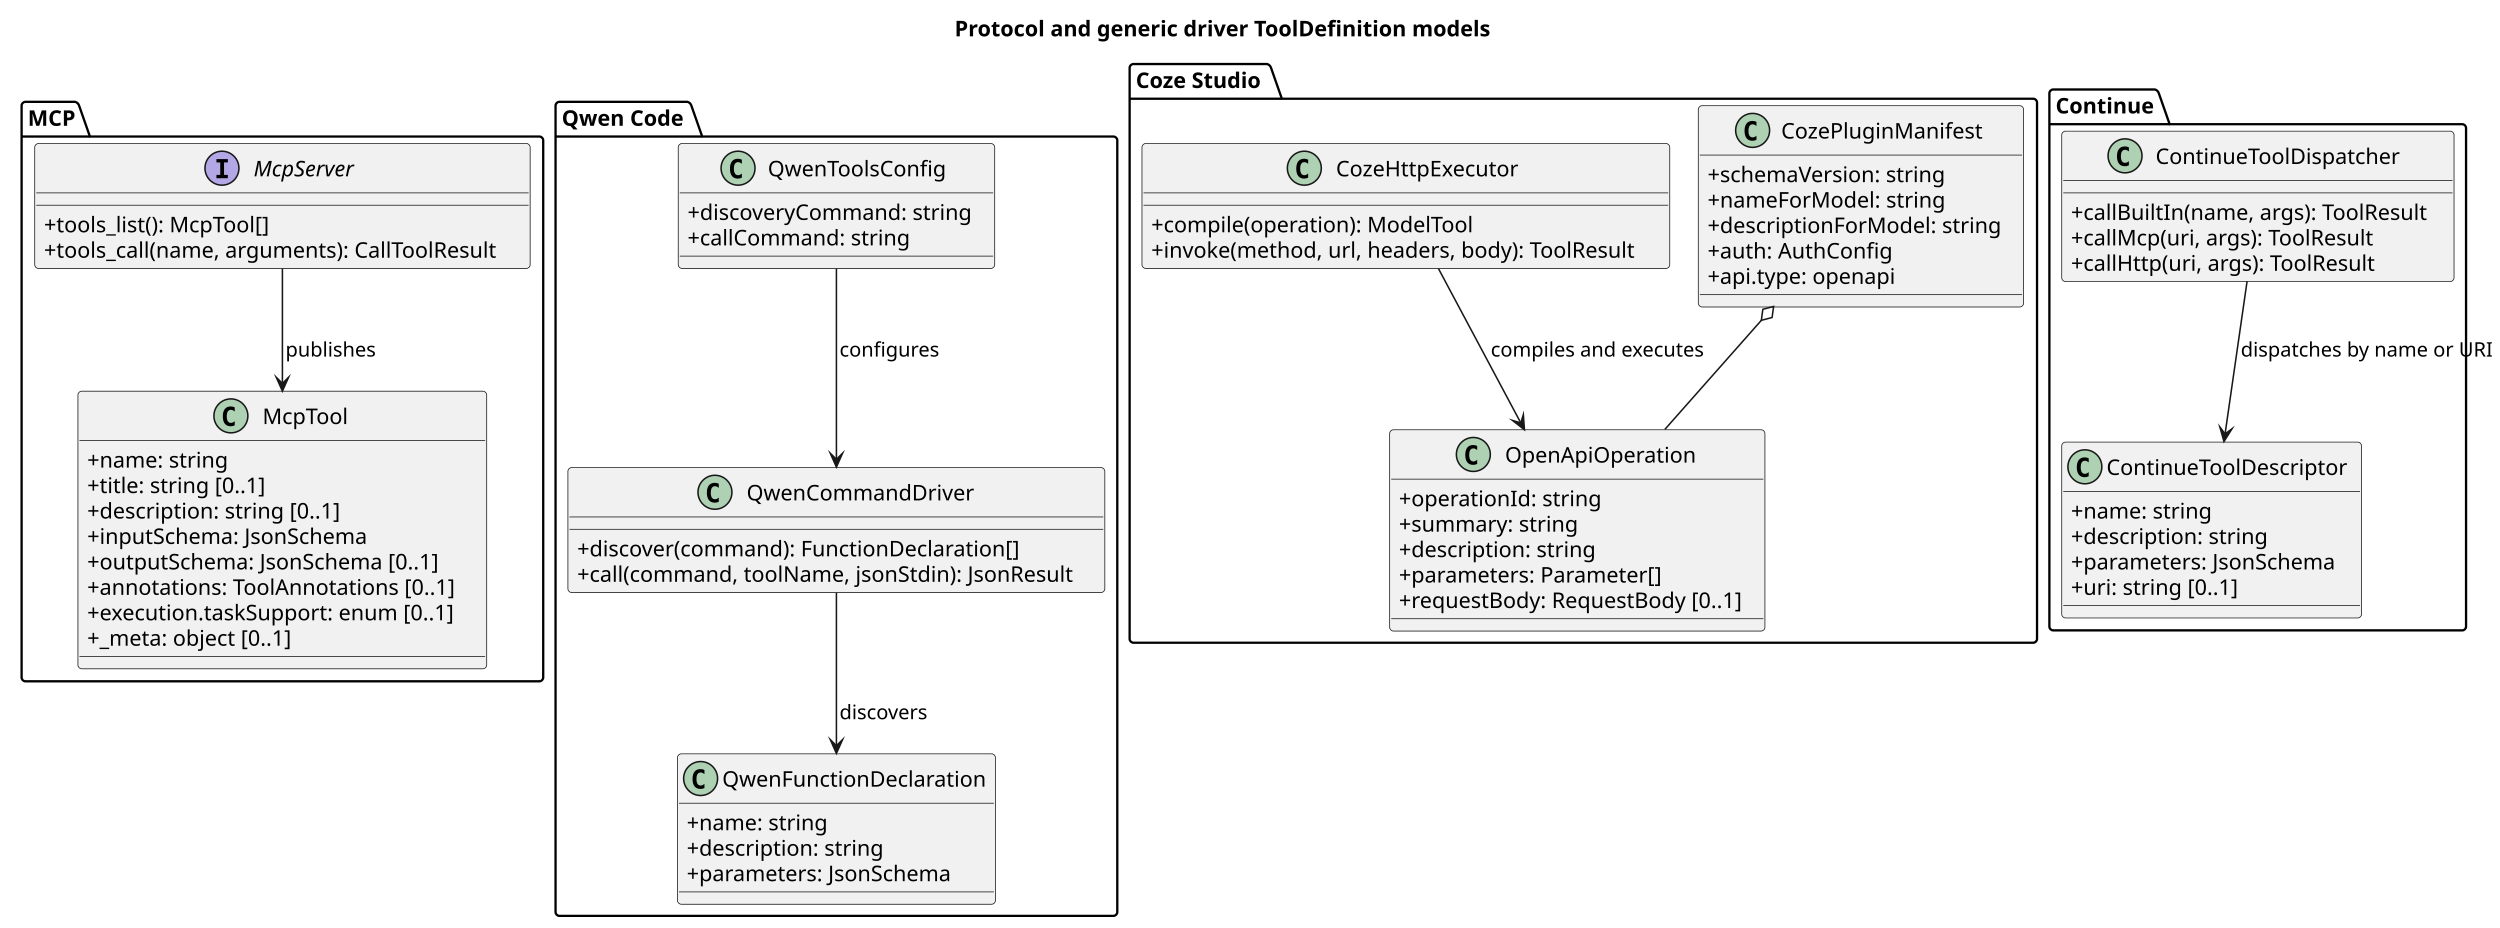
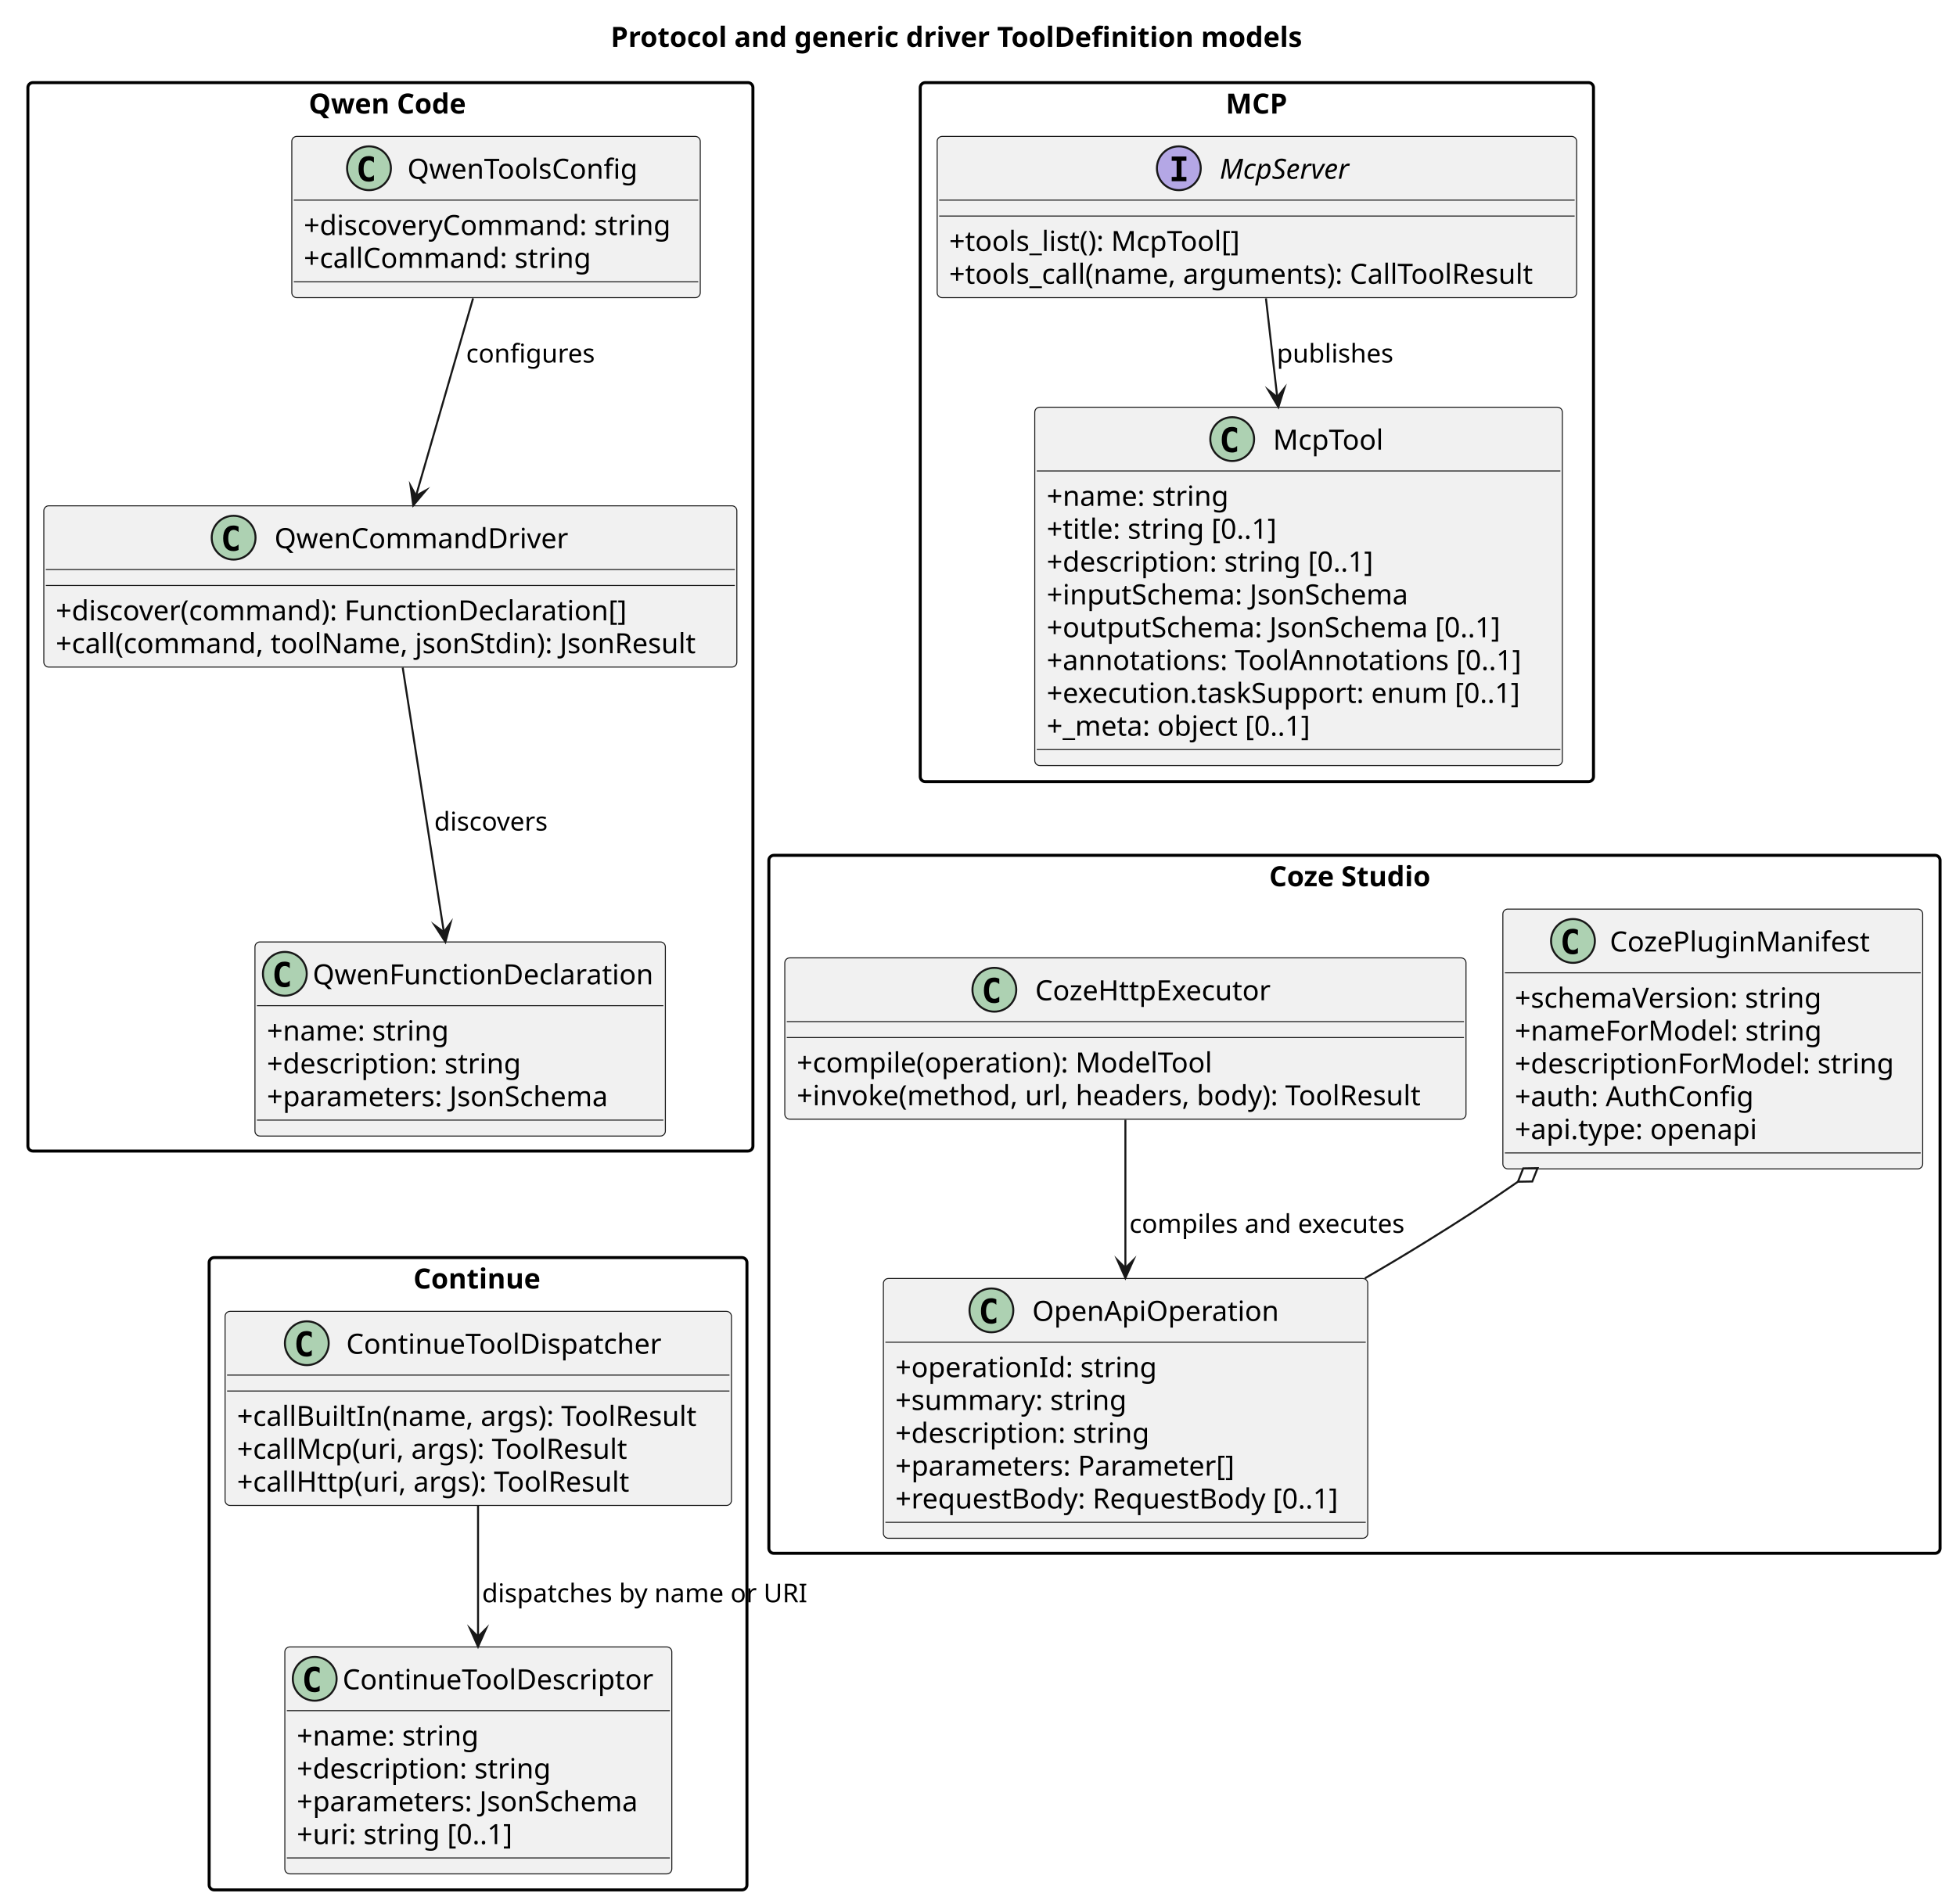
- <svg xmlns="http://www.w3.org/2000/svg" contentStyleType="text/css" data-diagram-type="CLASS" height="601px" preserveAspectRatio="none" style="width:1620px;height:601px;background:#FFFFFF;" version="1.1" viewBox="0 0 1620 601" width="1620px" zoomAndPan="magnify">
+ <svg xmlns="http://www.w3.org/2000/svg" contentStyleType="text/css" data-diagram-type="CLASS" height="956px" preserveAspectRatio="none" style="width:982px;height:956px;background:#FFFFFF;" version="1.1" viewBox="0 0 982 956" width="982px" zoomAndPan="magnify">
  <defs />
  <g>
-     <g class="title" data-source-line="327">
-       <text fill="#000000" font-family="sans-serif" font-size="14" font-weight="700" lengthAdjust="spacing" textLength="361.826" x="618.587" y="23.535">Protocol and generic driver ToolDefinition models</text>
+     <g class="title" data-source-line="352">
+       <text fill="#000000" font-family="sans-serif" font-size="14" font-weight="700" lengthAdjust="spacing" textLength="361.826" x="306.587" y="23.535">Protocol and generic driver ToolDefinition models</text>
    </g>
-     <g class="cluster" data-qualified-name="MCP" data-source-line="332" id="ent0001">
-       <path d="M16.5,65.988 L48.768,65.988 A3.75,3.75 0 0 1 51.268,68.488 L58.268,88.477 L349.5,88.477 A2.5,2.5 0 0 1 352,90.977 L352,438.988 A2.5,2.5 0 0 1 349.5,441.488 L16.5,441.488 A2.5,2.5 0 0 1 14,438.988 L14,68.488 A2.5,2.5 0 0 1 16.5,65.988" fill="none" style="stroke:#000000;stroke-width:1.5;" />
-       <line style="stroke:#000000;stroke-width:1.5;" x1="14" x2="58.268" y1="88.477" y2="88.477" />
-       <text fill="#000000" font-family="sans-serif" font-size="14" font-weight="700" lengthAdjust="spacing" textLength="31.268" x="18" y="81.523">MCP</text>
+     <g class="cluster" data-qualified-name="MCP" data-source-line="361" id="ent0001">
+       <rect fill="none" height="351" rx="2.5" ry="2.5" style="stroke:#000000;stroke-width:1.5;" width="338" x="462" y="41.488" />
+       <text fill="#000000" font-family="sans-serif" font-size="14" font-weight="700" lengthAdjust="spacing" textLength="31.268" x="615.366" y="57.023">MCP</text>
    </g>
-     <g class="cluster" data-qualified-name="Qwen Code" data-source-line="350" id="ent0005">
-       <path d="M362.5,65.988 L445.518,65.988 A3.75,3.75 0 0 1 448.018,68.488 L455.018,88.477 L721.5,88.477 A2.5,2.5 0 0 1 724,90.977 L724,590.988 A2.5,2.5 0 0 1 721.5,593.488 L362.5,593.488 A2.5,2.5 0 0 1 360,590.988 L360,68.488 A2.5,2.5 0 0 1 362.5,65.988" fill="none" style="stroke:#000000;stroke-width:1.5;" />
-       <line style="stroke:#000000;stroke-width:1.5;" x1="360" x2="455.018" y1="88.477" y2="88.477" />
-       <text fill="#000000" font-family="sans-serif" font-size="14" font-weight="700" lengthAdjust="spacing" textLength="82.018" x="364" y="81.523">Qwen Code</text>
+     <g class="cluster" data-qualified-name="Qwen Code" data-source-line="379" id="ent0005">
+       <rect fill="none" height="536.5" rx="2.5" ry="2.5" style="stroke:#000000;stroke-width:1.5;" width="364" x="14" y="41.488" />
+       <text fill="#000000" font-family="sans-serif" font-size="14" font-weight="700" lengthAdjust="spacing" textLength="82.018" x="154.991" y="57.023">Qwen Code</text>
    </g>
-     <g class="cluster" data-qualified-name="Coze Studio" data-source-line="368" id="ent0011">
-       <path d="M734.5,41.488 L821.141,41.488 A3.75,3.75 0 0 1 823.641,43.988 L830.641,63.977 L1317.5,63.977 A2.5,2.5 0 0 1 1320,66.477 L1320,413.988 A2.5,2.5 0 0 1 1317.5,416.488 L734.5,416.488 A2.5,2.5 0 0 1 732,413.988 L732,43.988 A2.5,2.5 0 0 1 734.5,41.488" fill="none" style="stroke:#000000;stroke-width:1.5;" />
-       <line style="stroke:#000000;stroke-width:1.5;" x1="732" x2="830.641" y1="63.977" y2="63.977" />
-       <text fill="#000000" font-family="sans-serif" font-size="14" font-weight="700" lengthAdjust="spacing" textLength="85.641" x="736" y="57.023">Coze Studio</text>
+     <g class="cluster" data-qualified-name="Coze Studio" data-source-line="397" id="ent0011">
+       <rect fill="none" height="350.5" rx="2.5" ry="2.5" style="stroke:#000000;stroke-width:1.5;" width="588" x="386" y="429.488" />
+       <text fill="#000000" font-family="sans-serif" font-size="14" font-weight="700" lengthAdjust="spacing" textLength="85.641" x="637.18" y="445.023">Coze Studio</text>
    </g>
-     <g class="cluster" data-qualified-name="Continue" data-source-line="391" id="ent0017">
-       <path d="M1330.5,57.988 L1396.428,57.988 A3.75,3.75 0 0 1 1398.928,60.488 L1405.928,80.477 L1595.5,80.477 A2.5,2.5 0 0 1 1598,82.977 L1598,405.988 A2.5,2.5 0 0 1 1595.5,408.488 L1330.5,408.488 A2.5,2.5 0 0 1 1328,405.988 L1328,60.488 A2.5,2.5 0 0 1 1330.5,57.988" fill="none" style="stroke:#000000;stroke-width:1.5;" />
-       <line style="stroke:#000000;stroke-width:1.5;" x1="1328" x2="1405.928" y1="80.477" y2="80.477" />
-       <text fill="#000000" font-family="sans-serif" font-size="14" font-weight="700" lengthAdjust="spacing" textLength="64.928" x="1332" y="73.523">Continue</text>
+     <g class="cluster" data-qualified-name="Continue" data-source-line="420" id="ent0017">
+       <rect fill="none" height="317.5" rx="2.5" ry="2.5" style="stroke:#000000;stroke-width:1.5;" width="270" x="105" y="631.488" />
+       <text fill="#000000" font-family="sans-serif" font-size="14" font-weight="700" lengthAdjust="spacing" textLength="64.928" x="207.536" y="647.023">Continue</text>
    </g>
-     <g class="entity" data-qualified-name="MCP.McpTool" data-source-line="333" id="ent0002">
-       <rect fill="#F1F1F1" height="179.906" rx="2.5" ry="2.5" style="stroke:#181818;stroke-width:0.5;" width="264.882" x="50.5" y="253.488" />
-       <ellipse cx="149.621" cy="269.488" fill="#ADD1B2" rx="11" ry="11" style="stroke:#181818;stroke-width:1;" />
-       <path d="M152.094,275.631 Q151.513,275.93 150.874,276.08 Q150.235,276.229 149.529,276.229 Q147.023,276.229 145.703,274.577 Q144.383,272.925 144.383,269.804 Q144.383,266.675 145.703,265.023 Q147.023,263.371 149.529,263.371 Q150.235,263.371 150.882,263.521 Q151.53,263.67 152.094,263.969 L152.094,266.691 Q151.463,266.11 150.87,265.841 Q150.276,265.571 149.645,265.571 Q148.301,265.571 147.616,266.637 Q146.931,267.704 146.931,269.804 Q146.931,271.896 147.616,272.963 Q148.301,274.029 149.645,274.029 Q150.276,274.029 150.87,273.76 Q151.463,273.49 152.094,272.909 Z " fill="#000000" />
-       <text fill="#000000" font-family="sans-serif" font-size="14" lengthAdjust="spacing" textLength="58.14" x="170.121" y="274.779">McpTool</text>
-       <line style="stroke:#181818;stroke-width:0.5;" x1="51.5" x2="314.382" y1="285.488" y2="285.488" />
-       <text fill="#000000" font-family="sans-serif" font-size="14" lengthAdjust="spacing" textLength="96.845" x="56.5" y="303.023">+name: string</text>
-       <text fill="#000000" font-family="sans-serif" font-size="14" lengthAdjust="spacing" textLength="126.02" x="56.5" y="319.512">+title: string [0..1]</text>
-       <text fill="#000000" font-family="sans-serif" font-size="14" lengthAdjust="spacing" textLength="175.731" x="56.5" y="336">+description: string [0..1]</text>
-       <text fill="#000000" font-family="sans-serif" font-size="14" lengthAdjust="spacing" textLength="188.241" x="56.5" y="352.488">+inputSchema: JsonSchema</text>
-       <text fill="#000000" font-family="sans-serif" font-size="14" lengthAdjust="spacing" textLength="238.13" x="56.5" y="368.977">+outputSchema: JsonSchema [0..1]</text>
-       <text fill="#000000" font-family="sans-serif" font-size="14" lengthAdjust="spacing" textLength="252.882" x="56.5" y="385.465">+annotations: ToolAnnotations [0..1]</text>
-       <text fill="#000000" font-family="sans-serif" font-size="14" lengthAdjust="spacing" textLength="251.084" x="56.5" y="401.953">+execution.taskSupport: enum [0..1]</text>
-       <text fill="#000000" font-family="sans-serif" font-size="14" lengthAdjust="spacing" textLength="142.803" x="56.5" y="418.441">+_meta: object [0..1]</text>
-       <line style="stroke:#181818;stroke-width:0.5;" x1="51.5" x2="314.382" y1="425.394" y2="425.394" />
+     <g class="entity" data-qualified-name="MCP.McpTool" data-source-line="362" id="ent0002">
+       <rect fill="#F1F1F1" height="179.906" rx="2.5" ry="2.5" style="stroke:#181818;stroke-width:0.5;" width="264.882" x="519.5" y="204.488" />
+       <ellipse cx="618.621" cy="220.488" fill="#ADD1B2" rx="11" ry="11" style="stroke:#181818;stroke-width:1;" />
+       <path d="M621.094,226.631 Q620.513,226.93 619.874,227.08 Q619.235,227.229 618.529,227.229 Q616.023,227.229 614.703,225.577 Q613.383,223.925 613.383,220.804 Q613.383,217.675 614.703,216.023 Q616.023,214.371 618.529,214.371 Q619.235,214.371 619.882,214.52 Q620.53,214.67 621.094,214.969 L621.094,217.691 Q620.463,217.11 619.87,216.841 Q619.276,216.571 618.645,216.571 Q617.301,216.571 616.616,217.637 Q615.931,218.704 615.931,220.804 Q615.931,222.896 616.616,223.963 Q617.301,225.029 618.645,225.029 Q619.276,225.029 619.87,224.76 Q620.463,224.49 621.094,223.909 Z " fill="#000000" />
+       <text fill="#000000" font-family="sans-serif" font-size="14" lengthAdjust="spacing" textLength="58.14" x="639.121" y="225.779">McpTool</text>
+       <line style="stroke:#181818;stroke-width:0.5;" x1="520.5" x2="783.382" y1="236.488" y2="236.488" />
+       <text fill="#000000" font-family="sans-serif" font-size="14" lengthAdjust="spacing" textLength="96.845" x="525.5" y="254.023">+name: string</text>
+       <text fill="#000000" font-family="sans-serif" font-size="14" lengthAdjust="spacing" textLength="126.02" x="525.5" y="270.512">+title: string [0..1]</text>
+       <text fill="#000000" font-family="sans-serif" font-size="14" lengthAdjust="spacing" textLength="175.731" x="525.5" y="287">+description: string [0..1]</text>
+       <text fill="#000000" font-family="sans-serif" font-size="14" lengthAdjust="spacing" textLength="188.241" x="525.5" y="303.488">+inputSchema: JsonSchema</text>
+       <text fill="#000000" font-family="sans-serif" font-size="14" lengthAdjust="spacing" textLength="238.13" x="525.5" y="319.977">+outputSchema: JsonSchema [0..1]</text>
+       <text fill="#000000" font-family="sans-serif" font-size="14" lengthAdjust="spacing" textLength="252.882" x="525.5" y="336.465">+annotations: ToolAnnotations [0..1]</text>
+       <text fill="#000000" font-family="sans-serif" font-size="14" lengthAdjust="spacing" textLength="251.084" x="525.5" y="352.953">+execution.taskSupport: enum [0..1]</text>
+       <text fill="#000000" font-family="sans-serif" font-size="14" lengthAdjust="spacing" textLength="142.803" x="525.5" y="369.441">+_meta: object [0..1]</text>
+       <line style="stroke:#181818;stroke-width:0.5;" x1="520.5" x2="783.382" y1="376.394" y2="376.394" />
    </g>
-     <g class="entity" data-qualified-name="MCP.McpServer" data-source-line="343" id="ent0003">
-       <rect fill="#F1F1F1" height="80.977" rx="2.5" ry="2.5" style="stroke:#181818;stroke-width:0.5;" width="321.039" x="22.5" y="92.988" />
-       <ellipse cx="143.828" cy="108.988" fill="#B4A7E5" rx="11" ry="11" style="stroke:#181818;stroke-width:1;" />
-       <path d="M140.255,105.253 L140.255,103.095 L147.635,103.095 L147.635,105.253 L145.169,105.253 L145.169,113.33 L147.635,113.33 L147.635,115.488 L140.255,115.488 L140.255,113.33 L142.721,113.33 L142.721,105.253 Z " fill="#000000" />
-       <text fill="#000000" font-family="sans-serif" font-size="14" font-style="italic" lengthAdjust="spacing" textLength="69.884" x="164.328" y="114.279">McpServer</text>
-       <line style="stroke:#181818;stroke-width:0.5;" x1="23.5" x2="342.539" y1="124.988" y2="124.988" />
-       <line style="stroke:#181818;stroke-width:0.5;" x1="23.5" x2="342.539" y1="132.988" y2="132.988" />
-       <text fill="#000000" font-family="sans-serif" font-size="14" lengthAdjust="spacing" textLength="157.425" x="28.5" y="150.523">+tools_list(): McpTool[]</text>
-       <text fill="#000000" font-family="sans-serif" font-size="14" lengthAdjust="spacing" textLength="309.039" x="28.5" y="167.012">+tools_call(name, arguments): CallToolResult</text>
+     <g class="entity" data-qualified-name="MCP.McpServer" data-source-line="372" id="ent0003">
+       <rect fill="#F1F1F1" height="80.977" rx="2.5" ry="2.5" style="stroke:#181818;stroke-width:0.5;" width="321.039" x="470.5" y="68.488" />
+       <ellipse cx="591.828" cy="84.488" fill="#B4A7E5" rx="11" ry="11" style="stroke:#181818;stroke-width:1;" />
+       <path d="M588.255,80.753 L588.255,78.595 L595.635,78.595 L595.635,80.753 L593.169,80.753 L593.169,88.83 L595.635,88.83 L595.635,90.988 L588.255,90.988 L588.255,88.83 L590.721,88.83 L590.721,80.753 Z " fill="#000000" />
+       <text fill="#000000" font-family="sans-serif" font-size="14" font-style="italic" lengthAdjust="spacing" textLength="69.884" x="612.328" y="89.779">McpServer</text>
+       <line style="stroke:#181818;stroke-width:0.5;" x1="471.5" x2="790.539" y1="100.488" y2="100.488" />
+       <line style="stroke:#181818;stroke-width:0.5;" x1="471.5" x2="790.539" y1="108.488" y2="108.488" />
+       <text fill="#000000" font-family="sans-serif" font-size="14" lengthAdjust="spacing" textLength="157.425" x="476.5" y="126.023">+tools_list(): McpTool[]</text>
+       <text fill="#000000" font-family="sans-serif" font-size="14" lengthAdjust="spacing" textLength="309.039" x="476.5" y="142.512">+tools_call(name, arguments): CallToolResult</text>
    </g>
-     <g class="entity" data-qualified-name="Qwen Code.QwenToolsConfig" data-source-line="351" id="ent0006">
-       <rect fill="#F1F1F1" height="80.977" rx="2.5" ry="2.5" style="stroke:#181818;stroke-width:0.5;" width="205.067" x="439.5" y="92.988" />
-       <ellipse cx="478.252" cy="108.988" fill="#ADD1B2" rx="11" ry="11" style="stroke:#181818;stroke-width:1;" />
-       <path d="M480.725,115.131 Q480.144,115.43 479.505,115.58 Q478.866,115.729 478.16,115.729 Q475.653,115.729 474.334,114.077 Q473.014,112.425 473.014,109.304 Q473.014,106.175 474.334,104.523 Q475.653,102.871 478.16,102.871 Q478.866,102.871 479.513,103.02 Q480.161,103.17 480.725,103.469 L480.725,106.191 Q480.094,105.61 479.501,105.341 Q478.907,105.071 478.276,105.071 Q476.932,105.071 476.247,106.138 Q475.562,107.204 475.562,109.304 Q475.562,111.396 476.247,112.463 Q476.932,113.529 478.276,113.529 Q478.907,113.529 479.501,113.26 Q480.094,112.99 480.725,112.409 Z " fill="#000000" />
-       <text fill="#000000" font-family="sans-serif" font-size="14" lengthAdjust="spacing" textLength="120.285" x="497.53" y="114.279">QwenToolsConfig</text>
-       <line style="stroke:#181818;stroke-width:0.5;" x1="440.5" x2="643.567" y1="124.988" y2="124.988" />
-       <text fill="#000000" font-family="sans-serif" font-size="14" lengthAdjust="spacing" textLength="193.067" x="445.5" y="142.523">+discoveryCommand: string</text>
-       <text fill="#000000" font-family="sans-serif" font-size="14" lengthAdjust="spacing" textLength="152.209" x="445.5" y="159.012">+callCommand: string</text>
-       <line style="stroke:#181818;stroke-width:0.5;" x1="440.5" x2="643.567" y1="165.965" y2="165.965" />
+     <g class="entity" data-qualified-name="Qwen Code.QwenToolsConfig" data-source-line="380" id="ent0006">
+       <rect fill="#F1F1F1" height="80.977" rx="2.5" ry="2.5" style="stroke:#181818;stroke-width:0.5;" width="205.067" x="146.5" y="68.488" />
+       <ellipse cx="185.252" cy="84.488" fill="#ADD1B2" rx="11" ry="11" style="stroke:#181818;stroke-width:1;" />
+       <path d="M187.725,90.631 Q187.144,90.93 186.505,91.08 Q185.866,91.229 185.16,91.229 Q182.653,91.229 181.333,89.577 Q180.014,87.925 180.014,84.804 Q180.014,81.675 181.333,80.023 Q182.653,78.371 185.16,78.371 Q185.866,78.371 186.513,78.52 Q187.161,78.67 187.725,78.969 L187.725,81.691 Q187.094,81.11 186.501,80.841 Q185.907,80.571 185.276,80.571 Q183.932,80.571 183.247,81.638 Q182.562,82.704 182.562,84.804 Q182.562,86.896 183.247,87.963 Q183.932,89.029 185.276,89.029 Q185.907,89.029 186.501,88.76 Q187.094,88.49 187.725,87.909 Z " fill="#000000" />
+       <text fill="#000000" font-family="sans-serif" font-size="14" lengthAdjust="spacing" textLength="120.285" x="204.53" y="89.779">QwenToolsConfig</text>
+       <line style="stroke:#181818;stroke-width:0.5;" x1="147.5" x2="350.567" y1="100.488" y2="100.488" />
+       <text fill="#000000" font-family="sans-serif" font-size="14" lengthAdjust="spacing" textLength="193.067" x="152.5" y="118.023">+discoveryCommand: string</text>
+       <text fill="#000000" font-family="sans-serif" font-size="14" lengthAdjust="spacing" textLength="152.209" x="152.5" y="134.512">+callCommand: string</text>
+       <line style="stroke:#181818;stroke-width:0.5;" x1="147.5" x2="350.567" y1="141.465" y2="141.465" />
    </g>
-     <g class="entity" data-qualified-name="Qwen Code.QwenFunctionDeclaration" data-source-line="355" id="ent0007">
-       <rect fill="#F1F1F1" height="97.465" rx="2.5" ry="2.5" style="stroke:#181818;stroke-width:0.5;" width="206.043" x="439" y="488.488" />
-       <ellipse cx="454" cy="504.488" fill="#ADD1B2" rx="11" ry="11" style="stroke:#181818;stroke-width:1;" />
-       <path d="M456.473,510.631 Q455.892,510.93 455.253,511.08 Q454.614,511.229 453.908,511.229 Q451.401,511.229 450.082,509.577 Q448.762,507.925 448.762,504.804 Q448.762,501.675 450.082,500.023 Q451.401,498.371 453.908,498.371 Q454.614,498.371 455.261,498.521 Q455.909,498.67 456.473,498.969 L456.473,501.691 Q455.842,501.11 455.249,500.841 Q454.655,500.571 454.024,500.571 Q452.68,500.571 451.995,501.637 Q451.31,502.704 451.31,504.804 Q451.31,506.896 451.995,507.963 Q452.68,509.029 454.024,509.029 Q454.655,509.029 455.249,508.76 Q455.842,508.49 456.473,507.909 Z " fill="#000000" />
-       <text fill="#000000" font-family="sans-serif" font-size="14" lengthAdjust="spacing" textLength="174.043" x="468" y="509.779">QwenFunctionDeclaration</text>
-       <line style="stroke:#181818;stroke-width:0.5;" x1="440" x2="644.043" y1="520.488" y2="520.488" />
-       <text fill="#000000" font-family="sans-serif" font-size="14" lengthAdjust="spacing" textLength="96.845" x="445" y="538.023">+name: string</text>
-       <text fill="#000000" font-family="sans-serif" font-size="14" lengthAdjust="spacing" textLength="135.632" x="445" y="554.512">+description: string</text>
-       <text fill="#000000" font-family="sans-serif" font-size="14" lengthAdjust="spacing" textLength="177.543" x="445" y="571">+parameters: JsonSchema</text>
-       <line style="stroke:#181818;stroke-width:0.5;" x1="440" x2="644.043" y1="577.953" y2="577.953" />
+     <g class="entity" data-qualified-name="Qwen Code.QwenFunctionDeclaration" data-source-line="384" id="ent0007">
+       <rect fill="#F1F1F1" height="97.465" rx="2.5" ry="2.5" style="stroke:#181818;stroke-width:0.5;" width="206.043" x="128" y="472.988" />
+       <ellipse cx="143" cy="488.988" fill="#ADD1B2" rx="11" ry="11" style="stroke:#181818;stroke-width:1;" />
+       <path d="M145.473,495.131 Q144.892,495.43 144.253,495.58 Q143.614,495.729 142.908,495.729 Q140.401,495.729 139.082,494.077 Q137.762,492.425 137.762,489.304 Q137.762,486.175 139.082,484.523 Q140.401,482.871 142.908,482.871 Q143.614,482.871 144.261,483.021 Q144.909,483.17 145.473,483.469 L145.473,486.191 Q144.842,485.61 144.249,485.341 Q143.655,485.071 143.024,485.071 Q141.68,485.071 140.995,486.137 Q140.31,487.204 140.31,489.304 Q140.31,491.396 140.995,492.463 Q141.68,493.529 143.024,493.529 Q143.655,493.529 144.249,493.26 Q144.842,492.99 145.473,492.409 Z " fill="#000000" />
+       <text fill="#000000" font-family="sans-serif" font-size="14" lengthAdjust="spacing" textLength="174.043" x="157" y="494.279">QwenFunctionDeclaration</text>
+       <line style="stroke:#181818;stroke-width:0.5;" x1="129" x2="333.043" y1="504.988" y2="504.988" />
+       <text fill="#000000" font-family="sans-serif" font-size="14" lengthAdjust="spacing" textLength="96.845" x="134" y="522.523">+name: string</text>
+       <text fill="#000000" font-family="sans-serif" font-size="14" lengthAdjust="spacing" textLength="135.632" x="134" y="539.012">+description: string</text>
+       <text fill="#000000" font-family="sans-serif" font-size="14" lengthAdjust="spacing" textLength="177.543" x="134" y="555.5">+parameters: JsonSchema</text>
+       <line style="stroke:#181818;stroke-width:0.5;" x1="129" x2="333.043" y1="562.453" y2="562.453" />
    </g>
-     <g class="entity" data-qualified-name="Qwen Code.QwenCommandDriver" data-source-line="360" id="ent0008">
-       <rect fill="#F1F1F1" height="80.977" rx="2.5" ry="2.5" style="stroke:#181818;stroke-width:0.5;" width="347.925" x="368" y="302.988" />
-       <ellipse cx="463.29" cy="318.988" fill="#ADD1B2" rx="11" ry="11" style="stroke:#181818;stroke-width:1;" />
-       <path d="M465.763,325.131 Q465.182,325.43 464.543,325.58 Q463.903,325.729 463.198,325.729 Q460.691,325.729 459.371,324.077 Q458.051,322.425 458.051,319.304 Q458.051,316.175 459.371,314.523 Q460.691,312.871 463.198,312.871 Q463.903,312.871 464.551,313.021 Q465.198,313.17 465.763,313.469 L465.763,316.191 Q465.132,315.61 464.538,315.341 Q463.945,315.071 463.314,315.071 Q461.969,315.071 461.284,316.137 Q460.6,317.204 460.6,319.304 Q460.6,321.396 461.284,322.463 Q461.969,323.529 463.314,323.529 Q463.945,323.529 464.538,323.26 Q465.132,322.99 465.763,322.409 Z " fill="#000000" />
-       <text fill="#000000" font-family="sans-serif" font-size="14" lengthAdjust="spacing" textLength="148.846" x="483.79" y="324.279">QwenCommandDriver</text>
-       <line style="stroke:#181818;stroke-width:0.5;" x1="369" x2="714.925" y1="334.988" y2="334.988" />
-       <line style="stroke:#181818;stroke-width:0.5;" x1="369" x2="714.925" y1="342.988" y2="342.988" />
-       <text fill="#000000" font-family="sans-serif" font-size="14" lengthAdjust="spacing" textLength="297.773" x="374" y="360.523">+discover(command): FunctionDeclaration[]</text>
-       <text fill="#000000" font-family="sans-serif" font-size="14" lengthAdjust="spacing" textLength="335.925" x="374" y="377.012">+call(command, toolName, jsonStdin): JsonResult</text>
+     <g class="entity" data-qualified-name="Qwen Code.QwenCommandDriver" data-source-line="389" id="ent0008">
+       <rect fill="#F1F1F1" height="80.977" rx="2.5" ry="2.5" style="stroke:#181818;stroke-width:0.5;" width="347.925" x="22" y="253.988" />
+       <ellipse cx="117.29" cy="269.988" fill="#ADD1B2" rx="11" ry="11" style="stroke:#181818;stroke-width:1;" />
+       <path d="M119.763,276.131 Q119.182,276.43 118.543,276.58 Q117.903,276.729 117.198,276.729 Q114.691,276.729 113.371,275.077 Q112.051,273.425 112.051,270.304 Q112.051,267.175 113.371,265.523 Q114.691,263.871 117.198,263.871 Q117.903,263.871 118.551,264.021 Q119.198,264.17 119.763,264.469 L119.763,267.191 Q119.132,266.61 118.538,266.341 Q117.945,266.071 117.314,266.071 Q115.969,266.071 115.284,267.137 Q114.6,268.204 114.6,270.304 Q114.6,272.396 115.284,273.463 Q115.969,274.529 117.314,274.529 Q117.945,274.529 118.538,274.26 Q119.132,273.99 119.763,273.409 Z " fill="#000000" />
+       <text fill="#000000" font-family="sans-serif" font-size="14" lengthAdjust="spacing" textLength="148.846" x="137.79" y="275.279">QwenCommandDriver</text>
+       <line style="stroke:#181818;stroke-width:0.5;" x1="23" x2="368.925" y1="285.988" y2="285.988" />
+       <line style="stroke:#181818;stroke-width:0.5;" x1="23" x2="368.925" y1="293.988" y2="293.988" />
+       <text fill="#000000" font-family="sans-serif" font-size="14" lengthAdjust="spacing" textLength="297.773" x="28" y="311.523">+discover(command): FunctionDeclaration[]</text>
+       <text fill="#000000" font-family="sans-serif" font-size="14" lengthAdjust="spacing" textLength="335.925" x="28" y="328.012">+call(command, toolName, jsonStdin): JsonResult</text>
    </g>
-     <g class="entity" data-qualified-name="Coze Studio.CozePluginManifest" data-source-line="369" id="ent0012">
-       <rect fill="#F1F1F1" height="130.441" rx="2.5" ry="2.5" style="stroke:#181818;stroke-width:0.5;" width="210.782" x="1100.5" y="68.488" />
-       <ellipse cx="1135.699" cy="84.488" fill="#ADD1B2" rx="11" ry="11" style="stroke:#181818;stroke-width:1;" />
-       <path d="M1138.172,90.631 Q1137.591,90.93 1136.952,91.08 Q1136.313,91.229 1135.607,91.229 Q1133.1,91.229 1131.781,89.577 Q1130.461,87.925 1130.461,84.804 Q1130.461,81.675 1131.781,80.023 Q1133.1,78.371 1135.607,78.371 Q1136.313,78.371 1136.96,78.52 Q1137.608,78.67 1138.172,78.969 L1138.172,81.691 Q1137.541,81.11 1136.948,80.841 Q1136.354,80.571 1135.723,80.571 Q1134.379,80.571 1133.694,81.638 Q1133.009,82.704 1133.009,84.804 Q1133.009,86.896 1133.694,87.963 Q1134.379,89.029 1135.723,89.029 Q1136.354,89.029 1136.948,88.76 Q1137.541,88.49 1138.172,87.909 Z " fill="#000000" />
-       <text fill="#000000" font-family="sans-serif" font-size="14" lengthAdjust="spacing" textLength="133.895" x="1154.188" y="89.779">CozePluginManifest</text>
-       <line style="stroke:#181818;stroke-width:0.5;" x1="1101.5" x2="1310.282" y1="100.488" y2="100.488" />
-       <text fill="#000000" font-family="sans-serif" font-size="14" lengthAdjust="spacing" textLength="162.306" x="1106.5" y="118.023">+schemaVersion: string</text>
-       <text fill="#000000" font-family="sans-serif" font-size="14" lengthAdjust="spacing" textLength="159.995" x="1106.5" y="134.512">+nameForModel: string</text>
-       <text fill="#000000" font-family="sans-serif" font-size="14" lengthAdjust="spacing" textLength="198.782" x="1106.5" y="151">+descriptionForModel: string</text>
-       <text fill="#000000" font-family="sans-serif" font-size="14" lengthAdjust="spacing" textLength="127.504" x="1106.5" y="167.488">+auth: AuthConfig</text>
-       <text fill="#000000" font-family="sans-serif" font-size="14" lengthAdjust="spacing" textLength="128.659" x="1106.5" y="183.977">+api.type: openapi</text>
-       <line style="stroke:#181818;stroke-width:0.5;" x1="1101.5" x2="1310.282" y1="190.93" y2="190.93" />
+     <g class="entity" data-qualified-name="Coze Studio.CozePluginManifest" data-source-line="398" id="ent0012">
+       <rect fill="#F1F1F1" height="130.441" rx="2.5" ry="2.5" style="stroke:#181818;stroke-width:0.5;" width="210.782" x="754.5" y="456.488" />
+       <ellipse cx="789.699" cy="472.488" fill="#ADD1B2" rx="11" ry="11" style="stroke:#181818;stroke-width:1;" />
+       <path d="M792.172,478.631 Q791.591,478.93 790.952,479.08 Q790.313,479.229 789.607,479.229 Q787.1,479.229 785.781,477.577 Q784.461,475.925 784.461,472.804 Q784.461,469.675 785.781,468.023 Q787.1,466.371 789.607,466.371 Q790.313,466.371 790.96,466.521 Q791.608,466.67 792.172,466.969 L792.172,469.691 Q791.541,469.11 790.948,468.841 Q790.354,468.571 789.723,468.571 Q788.379,468.571 787.694,469.637 Q787.009,470.704 787.009,472.804 Q787.009,474.896 787.694,475.963 Q788.379,477.029 789.723,477.029 Q790.354,477.029 790.948,476.76 Q791.541,476.49 792.172,475.909 Z " fill="#000000" />
+       <text fill="#000000" font-family="sans-serif" font-size="14" lengthAdjust="spacing" textLength="133.895" x="808.188" y="477.779">CozePluginManifest</text>
+       <line style="stroke:#181818;stroke-width:0.5;" x1="755.5" x2="964.282" y1="488.488" y2="488.488" />
+       <text fill="#000000" font-family="sans-serif" font-size="14" lengthAdjust="spacing" textLength="162.306" x="760.5" y="506.023">+schemaVersion: string</text>
+       <text fill="#000000" font-family="sans-serif" font-size="14" lengthAdjust="spacing" textLength="159.995" x="760.5" y="522.512">+nameForModel: string</text>
+       <text fill="#000000" font-family="sans-serif" font-size="14" lengthAdjust="spacing" textLength="198.782" x="760.5" y="539">+descriptionForModel: string</text>
+       <text fill="#000000" font-family="sans-serif" font-size="14" lengthAdjust="spacing" textLength="127.504" x="760.5" y="555.488">+auth: AuthConfig</text>
+       <text fill="#000000" font-family="sans-serif" font-size="14" lengthAdjust="spacing" textLength="128.659" x="760.5" y="571.977">+api.type: openapi</text>
+       <line style="stroke:#181818;stroke-width:0.5;" x1="755.5" x2="964.282" y1="578.93" y2="578.93" />
    </g>
-     <g class="entity" data-qualified-name="Coze Studio.OpenApiOperation" data-source-line="376" id="ent0013">
-       <rect fill="#F1F1F1" height="130.441" rx="2.5" ry="2.5" style="stroke:#181818;stroke-width:0.5;" width="243.171" x="900.5" y="278.488" />
-       <ellipse cx="954.73" cy="294.488" fill="#ADD1B2" rx="11" ry="11" style="stroke:#181818;stroke-width:1;" />
-       <path d="M957.203,300.631 Q956.622,300.93 955.982,301.08 Q955.343,301.229 954.638,301.229 Q952.131,301.229 950.811,299.577 Q949.491,297.925 949.491,294.804 Q949.491,291.675 950.811,290.023 Q952.131,288.371 954.638,288.371 Q955.343,288.371 955.991,288.521 Q956.638,288.67 957.203,288.969 L957.203,291.691 Q956.572,291.11 955.978,290.841 Q955.385,290.571 954.754,290.571 Q953.409,290.571 952.724,291.637 Q952.04,292.704 952.04,294.804 Q952.04,296.896 952.724,297.963 Q953.409,299.029 954.754,299.029 Q955.385,299.029 955.978,298.76 Q956.572,298.49 957.203,297.909 Z " fill="#000000" />
-       <text fill="#000000" font-family="sans-serif" font-size="14" lengthAdjust="spacing" textLength="126.212" x="975.23" y="299.779">OpenApiOperation</text>
-       <line style="stroke:#181818;stroke-width:0.5;" x1="901.5" x2="1142.671" y1="310.488" y2="310.488" />
-       <text fill="#000000" font-family="sans-serif" font-size="14" lengthAdjust="spacing" textLength="137.642" x="906.5" y="328.023">+operationId: string</text>
-       <text fill="#000000" font-family="sans-serif" font-size="14" lengthAdjust="spacing" textLength="122.295" x="906.5" y="344.512">+summary: string</text>
-       <text fill="#000000" font-family="sans-serif" font-size="14" lengthAdjust="spacing" textLength="135.632" x="906.5" y="361">+description: string</text>
-       <text fill="#000000" font-family="sans-serif" font-size="14" lengthAdjust="spacing" textLength="174.433" x="906.5" y="377.488">+parameters: Parameter[]</text>
-       <text fill="#000000" font-family="sans-serif" font-size="14" lengthAdjust="spacing" textLength="231.171" x="906.5" y="393.977">+requestBody: RequestBody [0..1]</text>
-       <line style="stroke:#181818;stroke-width:0.5;" x1="901.5" x2="1142.671" y1="400.93" y2="400.93" />
+     <g class="entity" data-qualified-name="Coze Studio.OpenApiOperation" data-source-line="405" id="ent0013">
+       <rect fill="#F1F1F1" height="130.441" rx="2.5" ry="2.5" style="stroke:#181818;stroke-width:0.5;" width="243.171" x="443.5" y="641.988" />
+       <ellipse cx="497.729" cy="657.988" fill="#ADD1B2" rx="11" ry="11" style="stroke:#181818;stroke-width:1;" />
+       <path d="M500.203,664.131 Q499.622,664.43 498.982,664.58 Q498.343,664.729 497.638,664.729 Q495.131,664.729 493.811,663.077 Q492.491,661.425 492.491,658.304 Q492.491,655.175 493.811,653.523 Q495.131,651.871 497.638,651.871 Q498.343,651.871 498.991,652.02 Q499.638,652.17 500.203,652.469 L500.203,655.191 Q499.572,654.61 498.978,654.341 Q498.385,654.071 497.754,654.071 Q496.409,654.071 495.724,655.138 Q495.04,656.204 495.04,658.304 Q495.04,660.396 495.724,661.463 Q496.409,662.529 497.754,662.529 Q498.385,662.529 498.978,662.26 Q499.572,661.99 500.203,661.409 Z " fill="#000000" />
+       <text fill="#000000" font-family="sans-serif" font-size="14" lengthAdjust="spacing" textLength="126.212" x="518.23" y="663.279">OpenApiOperation</text>
+       <line style="stroke:#181818;stroke-width:0.5;" x1="444.5" x2="685.671" y1="673.988" y2="673.988" />
+       <text fill="#000000" font-family="sans-serif" font-size="14" lengthAdjust="spacing" textLength="137.642" x="449.5" y="691.523">+operationId: string</text>
+       <text fill="#000000" font-family="sans-serif" font-size="14" lengthAdjust="spacing" textLength="122.295" x="449.5" y="708.012">+summary: string</text>
+       <text fill="#000000" font-family="sans-serif" font-size="14" lengthAdjust="spacing" textLength="135.632" x="449.5" y="724.5">+description: string</text>
+       <text fill="#000000" font-family="sans-serif" font-size="14" lengthAdjust="spacing" textLength="174.433" x="449.5" y="740.988">+parameters: Parameter[]</text>
+       <text fill="#000000" font-family="sans-serif" font-size="14" lengthAdjust="spacing" textLength="231.171" x="449.5" y="757.477">+requestBody: RequestBody [0..1]</text>
+       <line style="stroke:#181818;stroke-width:0.5;" x1="444.5" x2="685.671" y1="764.43" y2="764.43" />
    </g>
-     <g class="entity" data-qualified-name="Coze Studio.CozeHttpExecutor" data-source-line="383" id="ent0014">
-       <rect fill="#F1F1F1" height="80.977" rx="2.5" ry="2.5" style="stroke:#181818;stroke-width:0.5;" width="341.998" x="740" y="92.988" />
-       <ellipse cx="845.208" cy="108.988" fill="#ADD1B2" rx="11" ry="11" style="stroke:#181818;stroke-width:1;" />
-       <path d="M847.682,115.131 Q847.101,115.43 846.461,115.58 Q845.822,115.729 845.117,115.729 Q842.61,115.729 841.29,114.077 Q839.97,112.425 839.97,109.304 Q839.97,106.175 841.29,104.523 Q842.61,102.871 845.117,102.871 Q845.822,102.871 846.47,103.02 Q847.117,103.17 847.682,103.469 L847.682,106.191 Q847.051,105.61 846.457,105.341 Q845.864,105.071 845.233,105.071 Q843.888,105.071 843.203,106.138 Q842.519,107.204 842.519,109.304 Q842.519,111.396 843.203,112.463 Q843.888,113.529 845.233,113.529 Q845.864,113.529 846.457,113.26 Q847.051,112.99 847.682,112.409 Z " fill="#000000" />
-       <text fill="#000000" font-family="sans-serif" font-size="14" lengthAdjust="spacing" textLength="123.081" x="865.708" y="114.279">CozeHttpExecutor</text>
-       <line style="stroke:#181818;stroke-width:0.5;" x1="741" x2="1080.998" y1="124.988" y2="124.988" />
-       <line style="stroke:#181818;stroke-width:0.5;" x1="741" x2="1080.998" y1="132.988" y2="132.988" />
-       <text fill="#000000" font-family="sans-serif" font-size="14" lengthAdjust="spacing" textLength="219.297" x="746" y="150.523">+compile(operation): ModelTool</text>
-       <text fill="#000000" font-family="sans-serif" font-size="14" lengthAdjust="spacing" textLength="329.998" x="746" y="167.012">+invoke(method, url, headers, body): ToolResult</text>
+     <g class="entity" data-qualified-name="Coze Studio.CozeHttpExecutor" data-source-line="412" id="ent0014">
+       <rect fill="#F1F1F1" height="80.977" rx="2.5" ry="2.5" style="stroke:#181818;stroke-width:0.5;" width="341.998" x="394" y="480.988" />
+       <ellipse cx="499.209" cy="496.988" fill="#ADD1B2" rx="11" ry="11" style="stroke:#181818;stroke-width:1;" />
+       <path d="M501.682,503.131 Q501.101,503.43 500.461,503.58 Q499.822,503.729 499.117,503.729 Q496.61,503.729 495.29,502.077 Q493.97,500.425 493.97,497.304 Q493.97,494.175 495.29,492.523 Q496.61,490.871 499.117,490.871 Q499.822,490.871 500.47,491.021 Q501.117,491.17 501.682,491.469 L501.682,494.191 Q501.051,493.61 500.457,493.341 Q499.864,493.071 499.233,493.071 Q497.888,493.071 497.203,494.137 Q496.519,495.204 496.519,497.304 Q496.519,499.396 497.203,500.463 Q497.888,501.529 499.233,501.529 Q499.864,501.529 500.457,501.26 Q501.051,500.99 501.682,500.409 Z " fill="#000000" />
+       <text fill="#000000" font-family="sans-serif" font-size="14" lengthAdjust="spacing" textLength="123.081" x="519.708" y="502.279">CozeHttpExecutor</text>
+       <line style="stroke:#181818;stroke-width:0.5;" x1="395" x2="734.998" y1="512.988" y2="512.988" />
+       <line style="stroke:#181818;stroke-width:0.5;" x1="395" x2="734.998" y1="520.988" y2="520.988" />
+       <text fill="#000000" font-family="sans-serif" font-size="14" lengthAdjust="spacing" textLength="219.297" x="400" y="538.523">+compile(operation): ModelTool</text>
+       <text fill="#000000" font-family="sans-serif" font-size="14" lengthAdjust="spacing" textLength="329.998" x="400" y="555.012">+invoke(method, url, headers, body): ToolResult</text>
    </g>
-     <g class="entity" data-qualified-name="Continue.ContinueToolDescriptor" data-source-line="392" id="ent0018">
-       <rect fill="#F1F1F1" height="113.953" rx="2.5" ry="2.5" style="stroke:#181818;stroke-width:0.5;" width="194.278" x="1336" y="286.488" />
-       <ellipse cx="1351" cy="302.488" fill="#ADD1B2" rx="11" ry="11" style="stroke:#181818;stroke-width:1;" />
-       <path d="M1353.473,308.631 Q1352.892,308.93 1352.253,309.08 Q1351.614,309.229 1350.908,309.229 Q1348.401,309.229 1347.082,307.577 Q1345.762,305.925 1345.762,302.804 Q1345.762,299.675 1347.082,298.023 Q1348.401,296.371 1350.908,296.371 Q1351.614,296.371 1352.261,296.521 Q1352.909,296.67 1353.473,296.969 L1353.473,299.691 Q1352.842,299.11 1352.249,298.841 Q1351.655,298.571 1351.024,298.571 Q1349.68,298.571 1348.995,299.637 Q1348.31,300.704 1348.31,302.804 Q1348.31,304.896 1348.995,305.963 Q1349.68,307.029 1351.024,307.029 Q1351.655,307.029 1352.249,306.76 Q1352.842,306.49 1353.473,305.909 Z " fill="#000000" />
-       <text fill="#000000" font-family="sans-serif" font-size="14" lengthAdjust="spacing" textLength="162.278" x="1365" y="307.779">ContinueToolDescriptor</text>
-       <line style="stroke:#181818;stroke-width:0.5;" x1="1337" x2="1529.278" y1="318.488" y2="318.488" />
-       <text fill="#000000" font-family="sans-serif" font-size="14" lengthAdjust="spacing" textLength="96.845" x="1342" y="336.023">+name: string</text>
-       <text fill="#000000" font-family="sans-serif" font-size="14" lengthAdjust="spacing" textLength="135.632" x="1342" y="352.512">+description: string</text>
-       <text fill="#000000" font-family="sans-serif" font-size="14" lengthAdjust="spacing" textLength="177.543" x="1342" y="369">+parameters: JsonSchema</text>
-       <text fill="#000000" font-family="sans-serif" font-size="14" lengthAdjust="spacing" textLength="118.118" x="1342" y="385.488">+uri: string [0..1]</text>
-       <line style="stroke:#181818;stroke-width:0.5;" x1="1337" x2="1529.278" y1="392.441" y2="392.441" />
+     <g class="entity" data-qualified-name="Continue.ContinueToolDescriptor" data-source-line="421" id="ent0018">
+       <rect fill="#F1F1F1" height="113.953" rx="2.5" ry="2.5" style="stroke:#181818;stroke-width:0.5;" width="194.278" x="143" y="826.988" />
+       <ellipse cx="158" cy="842.988" fill="#ADD1B2" rx="11" ry="11" style="stroke:#181818;stroke-width:1;" />
+       <path d="M160.473,849.131 Q159.892,849.43 159.253,849.58 Q158.614,849.729 157.908,849.729 Q155.401,849.729 154.082,848.077 Q152.762,846.425 152.762,843.304 Q152.762,840.175 154.082,838.523 Q155.401,836.871 157.908,836.871 Q158.614,836.871 159.261,837.02 Q159.909,837.17 160.473,837.469 L160.473,840.191 Q159.842,839.61 159.249,839.341 Q158.655,839.071 158.024,839.071 Q156.68,839.071 155.995,840.138 Q155.31,841.204 155.31,843.304 Q155.31,845.396 155.995,846.463 Q156.68,847.529 158.024,847.529 Q158.655,847.529 159.249,847.26 Q159.842,846.99 160.473,846.409 Z " fill="#000000" />
+       <text fill="#000000" font-family="sans-serif" font-size="14" lengthAdjust="spacing" textLength="162.278" x="172" y="848.279">ContinueToolDescriptor</text>
+       <line style="stroke:#181818;stroke-width:0.5;" x1="144" x2="336.278" y1="858.988" y2="858.988" />
+       <text fill="#000000" font-family="sans-serif" font-size="14" lengthAdjust="spacing" textLength="96.845" x="149" y="876.523">+name: string</text>
+       <text fill="#000000" font-family="sans-serif" font-size="14" lengthAdjust="spacing" textLength="135.632" x="149" y="893.012">+description: string</text>
+       <text fill="#000000" font-family="sans-serif" font-size="14" lengthAdjust="spacing" textLength="177.543" x="149" y="909.5">+parameters: JsonSchema</text>
+       <text fill="#000000" font-family="sans-serif" font-size="14" lengthAdjust="spacing" textLength="118.118" x="149" y="925.988">+uri: string [0..1]</text>
+       <line style="stroke:#181818;stroke-width:0.5;" x1="144" x2="336.278" y1="932.941" y2="932.941" />
    </g>
-     <g class="entity" data-qualified-name="Continue.ContinueToolDispatcher" data-source-line="398" id="ent0019">
-       <rect fill="#F1F1F1" height="97.465" rx="2.5" ry="2.5" style="stroke:#181818;stroke-width:0.5;" width="254.218" x="1336" y="84.988" />
-       <ellipse cx="1377.031" cy="100.988" fill="#ADD1B2" rx="11" ry="11" style="stroke:#181818;stroke-width:1;" />
-       <path d="M1379.505,107.131 Q1378.924,107.43 1378.284,107.58 Q1377.645,107.729 1376.94,107.729 Q1374.433,107.729 1373.113,106.077 Q1371.793,104.425 1371.793,101.304 Q1371.793,98.175 1373.113,96.523 Q1374.433,94.871 1376.94,94.871 Q1377.645,94.871 1378.293,95.02 Q1378.94,95.17 1379.505,95.469 L1379.505,98.191 Q1378.874,97.61 1378.28,97.341 Q1377.687,97.071 1377.056,97.071 Q1375.711,97.071 1375.026,98.138 Q1374.341,99.204 1374.341,101.304 Q1374.341,103.396 1375.026,104.463 Q1375.711,105.529 1377.056,105.529 Q1377.687,105.529 1378.28,105.26 Q1378.874,104.99 1379.505,104.409 Z " fill="#000000" />
-       <text fill="#000000" font-family="sans-serif" font-size="14" lengthAdjust="spacing" textLength="164.37" x="1396.816" y="106.279">ContinueToolDispatcher</text>
-       <line style="stroke:#181818;stroke-width:0.5;" x1="1337" x2="1589.218" y1="116.988" y2="116.988" />
-       <line style="stroke:#181818;stroke-width:0.5;" x1="1337" x2="1589.218" y1="124.988" y2="124.988" />
-       <text fill="#000000" font-family="sans-serif" font-size="14" lengthAdjust="spacing" textLength="242.218" x="1342" y="142.523">+callBuiltIn(name, args): ToolResult</text>
-       <text fill="#000000" font-family="sans-serif" font-size="14" lengthAdjust="spacing" textLength="208.64" x="1342" y="159.012">+callMcp(uri, args): ToolResult</text>
-       <text fill="#000000" font-family="sans-serif" font-size="14" lengthAdjust="spacing" textLength="210.171" x="1342" y="175.5">+callHttp(uri, args): ToolResult</text>
+     <g class="entity" data-qualified-name="Continue.ContinueToolDispatcher" data-source-line="427" id="ent0019">
+       <rect fill="#F1F1F1" height="97.465" rx="2.5" ry="2.5" style="stroke:#181818;stroke-width:0.5;" width="254.218" x="113" y="658.488" />
+       <ellipse cx="154.031" cy="674.488" fill="#ADD1B2" rx="11" ry="11" style="stroke:#181818;stroke-width:1;" />
+       <path d="M156.505,680.631 Q155.923,680.93 155.284,681.08 Q154.645,681.229 153.94,681.229 Q151.433,681.229 150.113,679.577 Q148.793,677.925 148.793,674.804 Q148.793,671.675 150.113,670.023 Q151.433,668.371 153.94,668.371 Q154.645,668.371 155.293,668.52 Q155.94,668.67 156.505,668.969 L156.505,671.691 Q155.874,671.11 155.28,670.841 Q154.687,670.571 154.056,670.571 Q152.711,670.571 152.026,671.638 Q151.341,672.704 151.341,674.804 Q151.341,676.896 152.026,677.963 Q152.711,679.029 154.056,679.029 Q154.687,679.029 155.28,678.76 Q155.874,678.49 156.505,677.909 Z " fill="#000000" />
+       <text fill="#000000" font-family="sans-serif" font-size="14" lengthAdjust="spacing" textLength="164.37" x="173.816" y="679.779">ContinueToolDispatcher</text>
+       <line style="stroke:#181818;stroke-width:0.5;" x1="114" x2="366.218" y1="690.488" y2="690.488" />
+       <line style="stroke:#181818;stroke-width:0.5;" x1="114" x2="366.218" y1="698.488" y2="698.488" />
+       <text fill="#000000" font-family="sans-serif" font-size="14" lengthAdjust="spacing" textLength="242.218" x="119" y="716.023">+callBuiltIn(name, args): ToolResult</text>
+       <text fill="#000000" font-family="sans-serif" font-size="14" lengthAdjust="spacing" textLength="208.64" x="119" y="732.512">+callMcp(uri, args): ToolResult</text>
+       <text fill="#000000" font-family="sans-serif" font-size="14" lengthAdjust="spacing" textLength="210.171" x="119" y="749">+callHttp(uri, args): ToolResult</text>
    </g>
    <g class="link" data-entity-1="ent0003" data-entity-2="ent0002" data-link-type="dependency" id="lnk4">
-       <polygon fill="#181818" points="183,253.465,187,244.465,183,248.465,179,244.465,183,253.465" style="stroke:#181818;stroke-width:1;stroke-linejoin:miter;stroke-miterlimit:10;" />
-       <path d="M183,174.101 C183,196.614 183,220.764 183,248.465" fill="none" style="stroke:#181818;stroke-width:1;" />
-       <text fill="#000000" font-family="sans-serif" font-size="13" lengthAdjust="spacing" textLength="60.512" x="185" y="231.057">publishes</text>
+       <polygon fill="#181818" points="641.806,204.415,644.757,195.019,641.238,199.448,636.809,195.929,641.806,204.415" style="stroke:#181818;stroke-width:1;stroke-linejoin:miter;stroke-miterlimit:10;" />
+       <path d="M635.557,149.805 C637.402,165.933 639.045,180.284 641.238,199.448" fill="none" style="stroke:#181818;stroke-width:1;" />
+       <text fill="#000000" font-family="sans-serif" font-size="13" lengthAdjust="spacing" textLength="60.512" x="641" y="182.057">publishes</text>
    </g>
    <g class="link" data-entity-1="ent0006" data-entity-2="ent0008" data-link-type="dependency" id="lnk9">
-       <polygon fill="#181818" points="542,302.669,546,293.669,542,297.669,538,293.669,542,302.669" style="stroke:#181818;stroke-width:1;stroke-linejoin:miter;stroke-miterlimit:10;" />
-       <path d="M542,174.101 C542,210.994 542,260.71 542,297.669" fill="none" style="stroke:#181818;stroke-width:1;" />
-       <text fill="#000000" font-family="sans-serif" font-size="13" lengthAdjust="spacing" textLength="66.612" x="544" y="231.057">configures</text>
+       <polygon fill="#181818" points="207.478,253.749,213.818,246.213,208.865,248.946,206.132,243.993,207.478,253.749" style="stroke:#181818;stroke-width:1;stroke-linejoin:miter;stroke-miterlimit:10;" />
+       <path d="M237.5,149.805 C228.61,180.584 217.749,218.186 208.865,248.946" fill="none" style="stroke:#181818;stroke-width:1;" />
+       <text fill="#000000" font-family="sans-serif" font-size="13" lengthAdjust="spacing" textLength="66.612" x="234" y="182.057">configures</text>
    </g>
    <g class="link" data-entity-1="ent0008" data-entity-2="ent0007" data-link-type="dependency" id="lnk10">
-       <polygon fill="#181818" points="542,488.228,546,479.228,542,483.228,538,479.228,542,488.228" style="stroke:#181818;stroke-width:1;stroke-linejoin:miter;stroke-miterlimit:10;" />
-       <path d="M542,384.167 C542,414.404 542,451.159 542,483.228" fill="none" style="stroke:#181818;stroke-width:1;" />
-       <text fill="#000000" font-family="sans-serif" font-size="13" lengthAdjust="spacing" textLength="59.128" x="544" y="466.057">discovers</text>
+       <polygon fill="#181818" points="223.611,472.985,226.18,463.478,222.842,468.045,218.275,464.707,223.611,472.985" style="stroke:#181818;stroke-width:1;stroke-linejoin:miter;stroke-miterlimit:10;" />
+       <path d="M202.177,335.196 C208.162,373.674 216.476,427.122 222.842,468.045" fill="none" style="stroke:#181818;stroke-width:1;" />
+       <text fill="#000000" font-family="sans-serif" font-size="13" lengthAdjust="spacing" textLength="59.128" x="218" y="417.057">discovers</text>
    </g>
    <g class="link" data-entity-1="ent0012" data-entity-2="ent0013" data-link-type="aggregation" id="lnk15">
-       <polygon fill="none" points="1149.293,198.592,1142.321,200.436,1141.342,207.58,1148.313,205.737,1149.293,198.592" style="stroke:#181818;stroke-width:1;stroke-linejoin:miter;stroke-miterlimit:10;" />
-       <path d="M1141.342,207.58 C1118.956,232.886 1101.235,252.918 1078.837,278.238" fill="none" style="stroke:#181818;stroke-width:1;" />
+       <polygon fill="none" points="771.939,586.568,764.729,586.691,762.069,593.393,769.279,593.27,771.939,586.568" style="stroke:#181818;stroke-width:1;stroke-linejoin:miter;stroke-miterlimit:10;" />
+       <path d="M762.069,593.393 C743.825,606.01 734.417,612.048 716,623.488 C706.104,629.636 695.718,635.825 685.222,641.9" fill="none" style="stroke:#181818;stroke-width:1;" />
    </g>
    <g class="link" data-entity-1="ent0014" data-entity-2="ent0013" data-link-type="dependency" id="lnk16">
-       <polygon fill="#181818" points="987.844,278.484,987.135,268.661,985.49,274.073,980.078,272.427,987.844,278.484" style="stroke:#181818;stroke-width:1;stroke-linejoin:miter;stroke-miterlimit:10;" />
-       <path d="M932.139,174.101 C947.865,203.569 967.304,239.995 985.49,274.073" fill="none" style="stroke:#181818;stroke-width:1;" />
-       <text fill="#000000" font-family="sans-serif" font-size="13" lengthAdjust="spacing" textLength="143.92" x="966" y="231.057">compiles and executes</text>
+       <polygon fill="#181818" points="565,641.72,569,632.72,565,636.72,561,632.72,565,641.72" style="stroke:#181818;stroke-width:1;stroke-linejoin:miter;stroke-miterlimit:10;" />
+       <path d="M565,562.305 C565,585.495 565,610.284 565,636.72" fill="none" style="stroke:#181818;stroke-width:1;" />
+       <text fill="#000000" font-family="sans-serif" font-size="13" lengthAdjust="spacing" textLength="143.92" x="567" y="619.057">compiles and executes</text>
    </g>
    <g class="link" data-entity-1="ent0019" data-entity-2="ent0018" data-link-type="dependency" id="lnk20">
-       <polygon fill="#181818" points="1441.128,286.134,1446.372,277.797,1441.842,281.185,1438.454,276.655,1441.128,286.134" style="stroke:#181818;stroke-width:1;stroke-linejoin:miter;stroke-miterlimit:10;" />
-       <path d="M1456.117,182.208 C1451.654,213.152 1446.533,248.66 1441.842,281.185" fill="none" style="stroke:#181818;stroke-width:1;" />
-       <text fill="#000000" font-family="sans-serif" font-size="13" lengthAdjust="spacing" textLength="167.718" x="1452" y="231.057">dispatches by name or URI</text>
+       <polygon fill="#181818" points="240,826.85,244,817.85,240,821.85,236,817.85,240,826.85" style="stroke:#181818;stroke-width:1;stroke-linejoin:miter;stroke-miterlimit:10;" />
+       <path d="M240,755.808 C240,777.768 240,798.959 240,821.85" fill="none" style="stroke:#181818;stroke-width:1;" />
+       <text fill="#000000" font-family="sans-serif" font-size="13" lengthAdjust="spacing" textLength="167.718" x="242" y="804.557">dispatches by name or URI</text>
    </g>
  </g>
</svg>
